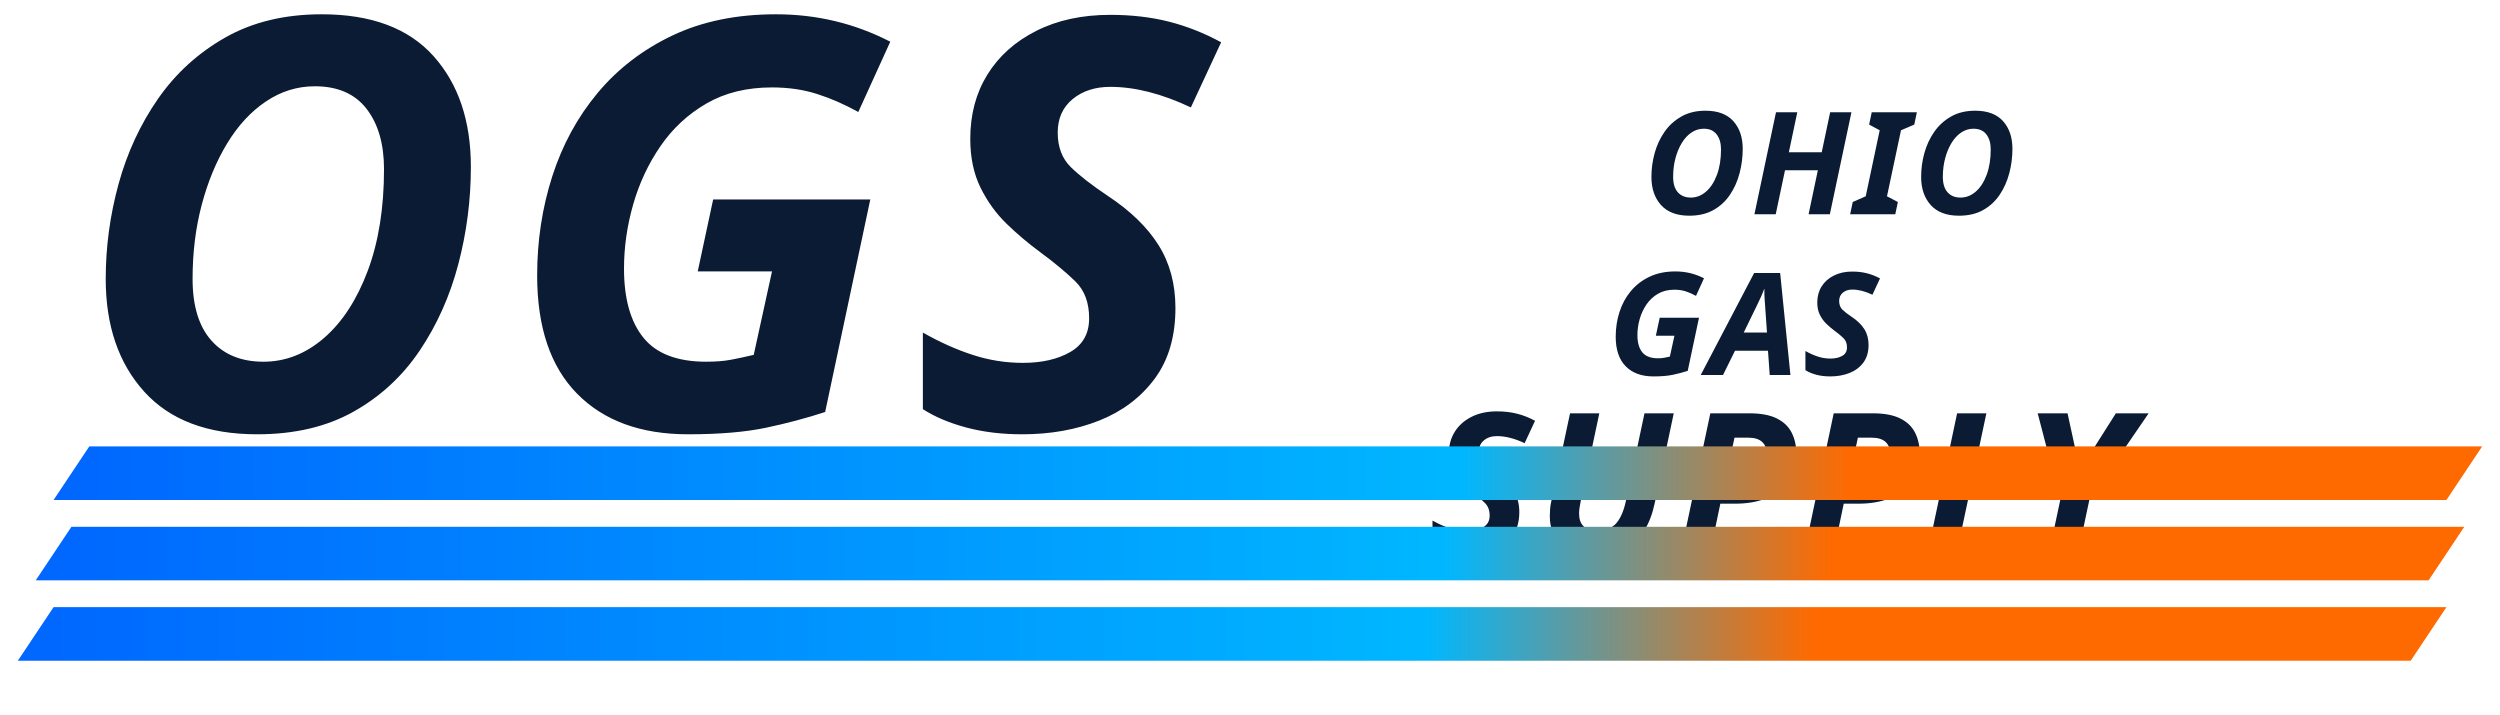
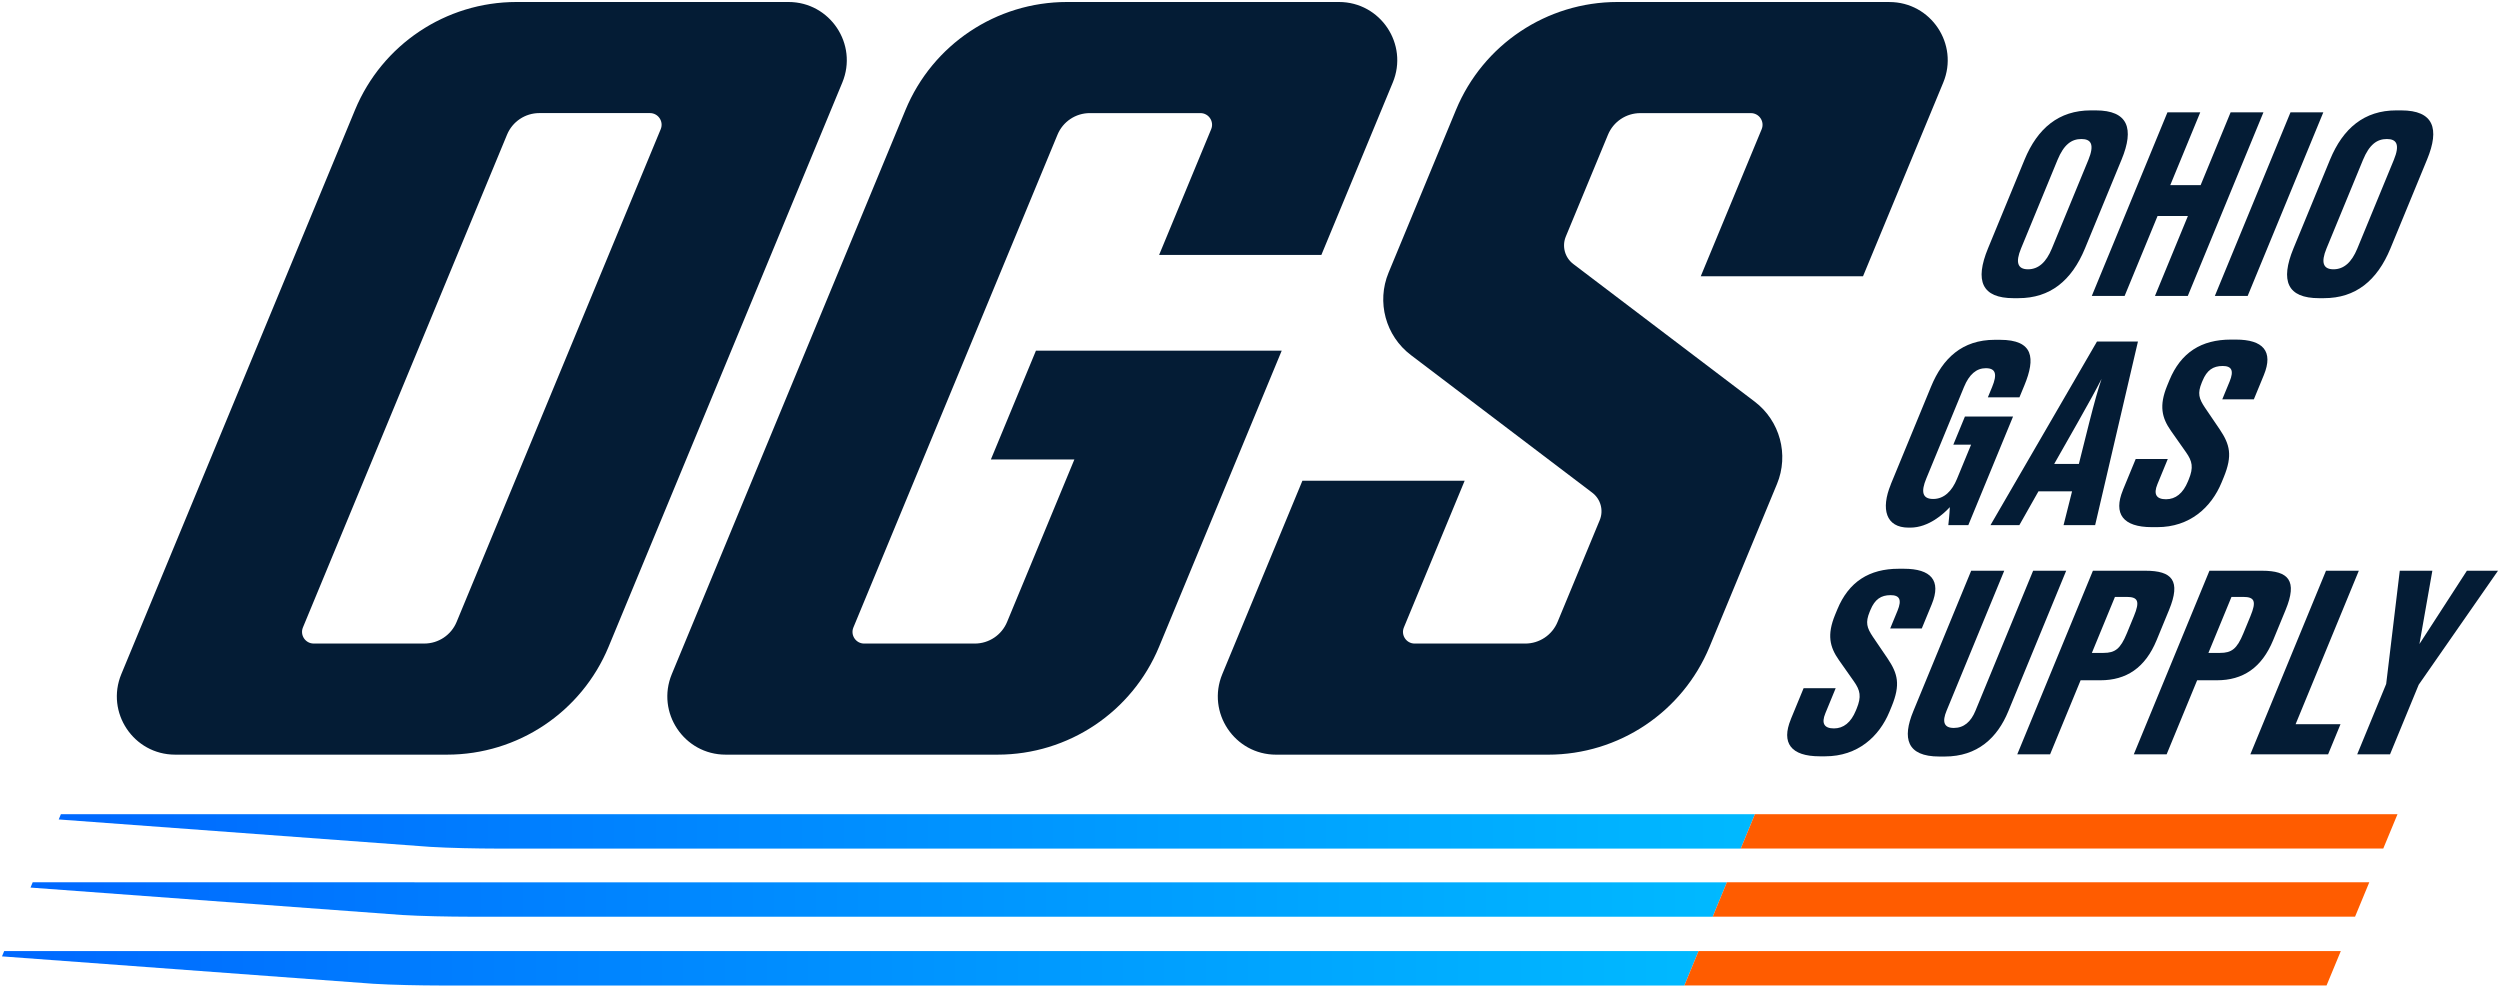
- <svg xmlns="http://www.w3.org/2000/svg" viewBox="0 0 1400 400" role="img" aria-labelledby="logo-title logo-desc">
+ <svg xmlns="http://www.w3.org/2000/svg" xmlns:xlink="http://www.w3.org/1999/xlink" id="Layer_1" data-name="Layer 1" viewBox="0 0 1252.17 494.6">
  <defs>
-     <linearGradient id="logo-stripe" x1="0%" y1="0%" x2="100%" y2="0%">
-       <stop offset="0%" stop-color="#0066FF" />
-       <stop offset="58%" stop-color="#00B7FF" />
-       <stop offset="74%" stop-color="#FF6A00" />
-       <stop offset="100%" stop-color="#FF6A00" />
+     <style>
+       .cls-1 {
+         fill: url(#linear-gradient-3);
+       }
+ 
+       .cls-2 {
+         fill: url(#linear-gradient-2);
+       }
+ 
+       .cls-3 {
+         fill: url(#linear-gradient);
+       }
+ 
+       .cls-4 {
+         fill: #ff5c00;
+       }
+ 
+       .cls-5 {
+         fill: #041c35;
+       }
+     </style>
+     <linearGradient id="linear-gradient" x1="29.41" y1="416.4" x2="878.99" y2="416.4" gradientUnits="userSpaceOnUse">
+       <stop offset="0" stop-color="#0068ff" />
+       <stop offset="1" stop-color="#00b9ff" />
    </linearGradient>
+     <linearGradient id="linear-gradient-2" x1="15.27" y1="450.52" x2="864.93" y2="450.52" xlink:href="#linear-gradient" />
+     <linearGradient id="linear-gradient-3" x1="1" y1="484.99" x2="850.74" y2="484.99" xlink:href="#linear-gradient" />
  </defs>
-   <g fill="#0A1B33" font-family="Impact, Haettenschweiler, 'Arial Narrow Bold', sans-serif" font-style="italic" font-weight="900">
-     <text x="40" y="240" font-size="320" letter-spacing="8">OGS</text>
+   <g>
+     <path class="cls-5" d="M394.93,1h-136.24c-35.4,0-67.31,21.32-80.86,54.03L60.77,337.64c-7.96,19.21,6.16,40.34,26.95,40.34h136.24c35.4,0,67.31-21.32,80.86-54.03L421.89,41.34c7.96-19.21-6.16-40.34-26.95-40.34ZM330.93,64.71l-102.23,246.81c-2.71,6.54-9.09,10.81-16.17,10.81h-55.41c-4.16,0-6.98-4.23-5.39-8.07l102.23-246.81c2.71-6.54,9.09-10.81,16.17-10.81h55.41c4.16,0,6.98,4.23,5.39,8.07Z" />
+     <path class="cls-5" d="M670.65,1h-136.24c-35.4,0-67.31,21.32-80.86,54.03l-117.06,282.61c-7.96,19.21,6.16,40.34,26.95,40.34h136.24c35.4,0,67.31-21.32,80.86-54.03l61.43-148.31h-123.1l-22.57,54.5h41.82l-33.71,81.39c-2.71,6.54-9.09,10.81-16.17,10.81h-55.41c-4.16,0-6.98-4.23-5.39-8.07l102.23-246.81c2.71-6.54,9.09-10.81,16.17-10.81h55.41c4.16,0,6.98,4.23,5.39,8.07l-26.08,62.97h81.27l35.77-86.35c7.96-19.21-6.16-40.34-26.95-40.34Z" />
+     <path class="cls-5" d="M946.36,1h-136.24c-35.4,0-67.31,21.32-80.86,54.03l-10.28,24.82h0l-23.49,56.71c-6.09,14.7-1.5,31.66,11.18,41.28l90.85,68.94c4.23,3.21,5.76,8.86,3.73,13.76l-21.12,50.99c-2.71,6.54-9.09,10.81-16.17,10.81h-55.41c-4.16,0-6.98-4.23-5.39-8.07l30.44-73.48h-81.27l-40.12,96.86c-7.96,19.21,6.16,40.34,26.95,40.34h136.24c35.4,0,67.31-21.32,80.86-54.03l10.28-24.82h0l23.49-56.71c6.09-14.7,1.5-31.66-11.18-41.28l-40.32-30.59h0l-50.53-38.34c-4.23-3.21-5.76-8.86-3.73-13.76l21.12-50.99c2.71-6.54,9.09-10.81,16.17-10.81h55.41c4.16,0,6.98,4.23,5.39,8.07l-30.5,73.63h81.27l40.18-97c7.96-19.21-6.16-40.34-26.95-40.34Z" />
  </g>
-   <g fill="#0A1B33" font-family="Impact, Haettenschweiler, 'Arial Narrow Bold', sans-serif" font-style="italic" font-weight="700">
-     <text x="920" y="120" font-size="80" letter-spacing="2">OHIO</text>
-     <text x="900" y="210" font-size="80" letter-spacing="2">GAS</text>
-     <text x="800" y="310" font-size="110" letter-spacing="2">SUPPLY</text>
+   <g>
+     <path class="cls-5" d="M1011.04,149.35h-2.47c-15.95,0-19.56-8.65-12.83-24.97l18.28-44.37c6.52-15.82,17.23-24.72,33.18-24.72h2.47c16.32,0,19.35,9.15,12.98,24.59l-18.33,44.49c-6.72,16.32-17.58,24.97-33.28,24.97ZM1042.52,69.63c-4.95,0-8.78,2.72-11.99,10.5l-18.28,44.37c-2.85,6.92-1.68,10.38,3.51,10.38s9.09-3.46,11.94-10.38l18.28-44.37c3.21-7.79,1.36-10.5-3.46-10.5Z" />
+     <path class="cls-5" d="M1102.03,56.28l-15.02,36.46h15.21l15.02-36.46h16.44l-37.89,91.96h-16.44l16.5-40.05h-15.2l-16.5,40.05h-16.44l37.89-91.96h16.44Z" />
+     <path class="cls-5" d="M1109.34,148.24l37.89-91.96h16.44l-37.89,91.96h-16.44Z" />
+     <path class="cls-5" d="M1164.04,149.35h-2.47c-15.95,0-19.56-8.65-12.83-24.97l18.28-44.37c6.52-15.82,17.23-24.72,33.18-24.72h2.47c16.32,0,19.35,9.15,12.98,24.59l-18.33,44.49c-6.72,16.32-17.58,24.97-33.28,24.97ZM1195.52,69.63c-4.95,0-8.78,2.72-11.99,10.5l-18.28,44.37c-2.85,6.92-1.68,10.38,3.51,10.38s9.09-3.46,11.94-10.38l18.28-44.37c3.21-7.79,1.36-10.5-3.46-10.5Z" />
+     <path class="cls-5" d="M947.02,242.63l20.22-49.07c5.81-14.09,15.56-23.36,31.88-23.36h2.6c16.93,0,17.81,9.27,12.26,22.74l-2.5,6.06h-15.82l2.14-5.19c2.6-6.3,1.89-9.39-3.17-9.39-4.7,0-8.32,3.09-10.92,9.39l-18.94,45.98c-2.6,6.3-2.07,10.13,3.49,10.13s9.47-4.08,11.91-10.01l7.08-17.18h-8.9l5.81-14.09h24.11l-22.41,54.39h-10.01c.09-1.11.64-5.44.75-9.02-2.93,3.21-10.53,10.26-19.8,10.26h-.86c-11.37,0-13.99-9.27-8.89-21.63Z" />
+     <path class="cls-5" d="M1021,246.09l-9.57,16.93h-14.46l53.34-91.96h20.52l-21.44,91.96h-15.82l4.26-16.93h-16.81ZM1041.24,232.37l5.17-20.64c2.62-10.26,4.4-16.69,6.22-22-2.68,5.32-6.47,12.12-12.03,22l-11.72,20.64h12.36Z" />
+     <path class="cls-5" d="M1063.28,245.48l6.42-15.57h16.07l-5.19,12.61c-2.09,5.07-.51,7.54,4.31,7.54s8.52-2.97,10.96-8.9l.41-.99c2.5-6.06,1.79-9.15-1.32-13.6l-7.56-10.75c-4.6-6.55-6.06-12.61-1.88-22.74l1.07-2.6c5.75-13.97,16.07-20.39,30.78-20.39h2.6c13.48,0,18.87,5.81,13.93,17.79l-4.99,12.12h-15.82l3.67-8.9c2.29-5.56.98-7.79-3.47-7.79-4.82,0-7.91,2.1-10.1,7.42l-.36.86c-2.24,5.44-1.46,8.03,1.6,12.61l7.39,10.88c5.05,7.54,6.52,12.98,1.99,23.98l-1.07,2.6c-5.14,12.48-15.89,22.37-32.21,22.37h-2.72c-14.47,0-19.38-6.67-14.49-18.54Z" />
+     <path class="cls-5" d="M896.95,360.27l6.42-15.58h16.07l-5.19,12.61c-2.09,5.07-.51,7.54,4.31,7.54s8.52-2.97,10.96-8.9l.41-.99c2.49-6.06,1.79-9.15-1.32-13.6l-7.56-10.75c-4.6-6.55-6.06-12.61-1.88-22.74l1.07-2.59c5.75-13.97,16.07-20.4,30.78-20.4h2.6c13.48,0,18.87,5.81,13.93,17.8l-4.99,12.11h-15.82l3.67-8.9c2.29-5.56.98-7.79-3.47-7.79-4.82,0-7.91,2.1-10.1,7.42l-.36.86c-2.24,5.44-1.46,8.03,1.6,12.61l7.39,10.88c5.05,7.54,6.52,12.98,1.99,23.98l-1.07,2.6c-5.14,12.48-15.89,22.37-32.21,22.37h-2.72c-14.46,0-19.38-6.67-14.49-18.54Z" />
+     <path class="cls-5" d="M958.28,356.31l29.02-70.45h16.56l-28.92,70.21c-2.19,5.31-1.41,8.53,3.66,8.53s8.56-3.09,10.81-8.53l28.92-70.21h16.56l-29.02,70.45c-5.45,13.22-15.38,22.61-31.82,22.61h-2.72c-16.44,0-18.55-9.27-13.05-22.61Z" />
+     <path class="cls-5" d="M1026.82,377.82h-16.44l37.89-91.96h26.33c13.35,0,17.87,4.95,11.81,19.65l-6.21,15.08c-5.75,13.97-15.22,20.14-28.2,20.14h-9.89l-15.28,37.08ZM1053.56,327.02c5.81,0,8.48-1.98,11.69-9.76l3.56-8.65c3.06-7.42,2.12-9.64-3.69-9.64h-5.81l-11.56,28.06h5.81Z" />
+     <path class="cls-5" d="M1085.19,377.82h-16.44l37.89-91.96h26.33c13.35,0,17.87,4.95,11.81,19.65l-6.21,15.08c-5.75,13.97-15.22,20.14-28.2,20.14h-9.89l-15.28,37.08ZM1111.93,327.02c5.81,0,8.48-1.98,11.69-9.76l3.56-8.65c3.06-7.42,2.12-9.64-3.69-9.64h-5.81l-11.56,28.06h5.81Z" />
+     <path class="cls-5" d="M1149.78,362.74h22.5l-6.21,15.08h-38.94l37.89-91.96h16.44l-31.67,76.88Z" />
+     <path class="cls-5" d="M1201.97,285.86h16.32l-6.47,36.71,23.77-36.71h15.58l-39.72,57.1-14.36,34.85h-16.44l14.51-35.23,6.81-56.73Z" />
  </g>
-   <path d="M 30 340 L 1370 340 L 1350 370 L 10 370 Z" fill="url(#logo-stripe)" />
-   <path d="M 40 295 L 1380 295 L 1360 325 L 20 325 Z" fill="url(#logo-stripe)" />
-   <path d="M 50 250 L 1390 250 L 1370 280 L 30 280 Z" fill="url(#logo-stripe)" />
+   <path class="cls-3" d="M221.72,407.79H30.5s-1.09,2.65-1.09,2.65l186.02,13.72c9.16.58,24.17.87,33.35.87h623.12l7.1-17.23H221.72Z" />
+   <path class="cls-2" d="M207.58,441.91H16.37s-1.09,2.65-1.09,2.65l186.01,13.72c9.16.58,24.17.87,33.35.87h623.2l7.1-17.23H207.58Z" />
+   <path class="cls-1" d="M850.74,476.37H193.31s-191.22,0-191.22,0l-1.09,2.65,186.02,13.72c9.16.58,24.17.87,33.35.87h623.28l7.1-17.23Z" />
+   <g>
+     <polygon class="cls-4" points="1172.43 476.37 850.74 476.37 843.64 493.6 1165.29 493.6 1172.43 476.37" />
+     <polygon class="cls-4" points="1186.7 441.91 864.93 441.91 857.84 459.14 1179.57 459.14 1186.7 441.91" />
+     <polygon class="cls-4" points="1200.84 407.79 878.99 407.79 871.89 425.02 1193.7 425.02 1200.84 407.79" />
+   </g>
</svg>
